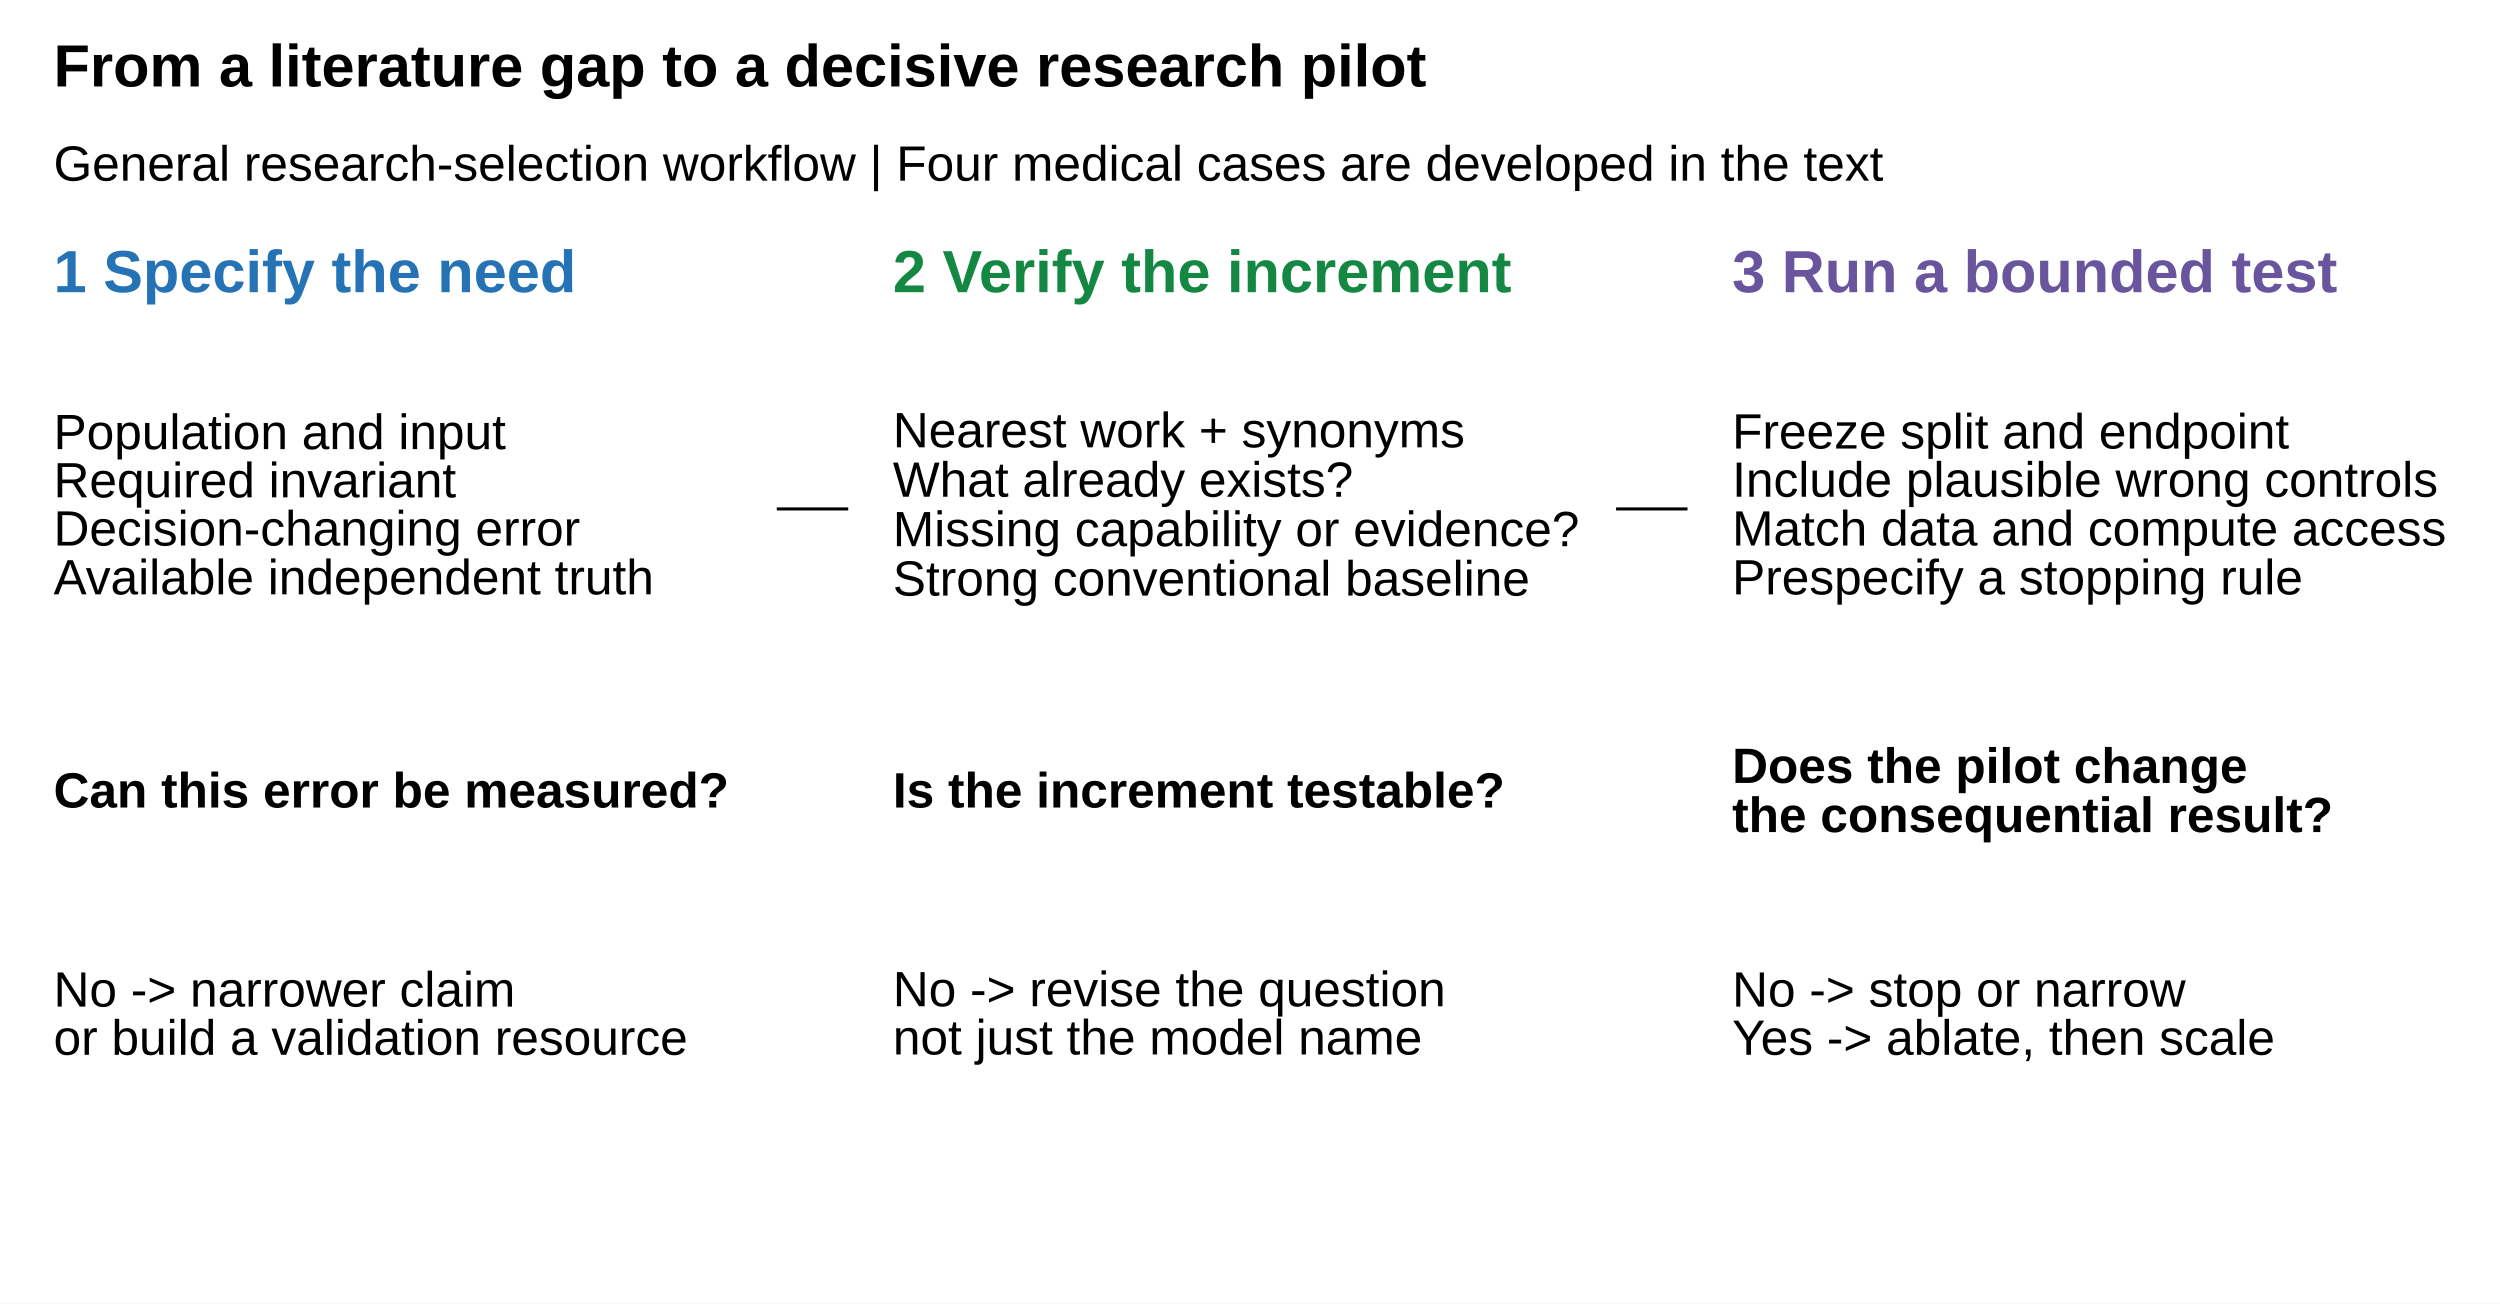
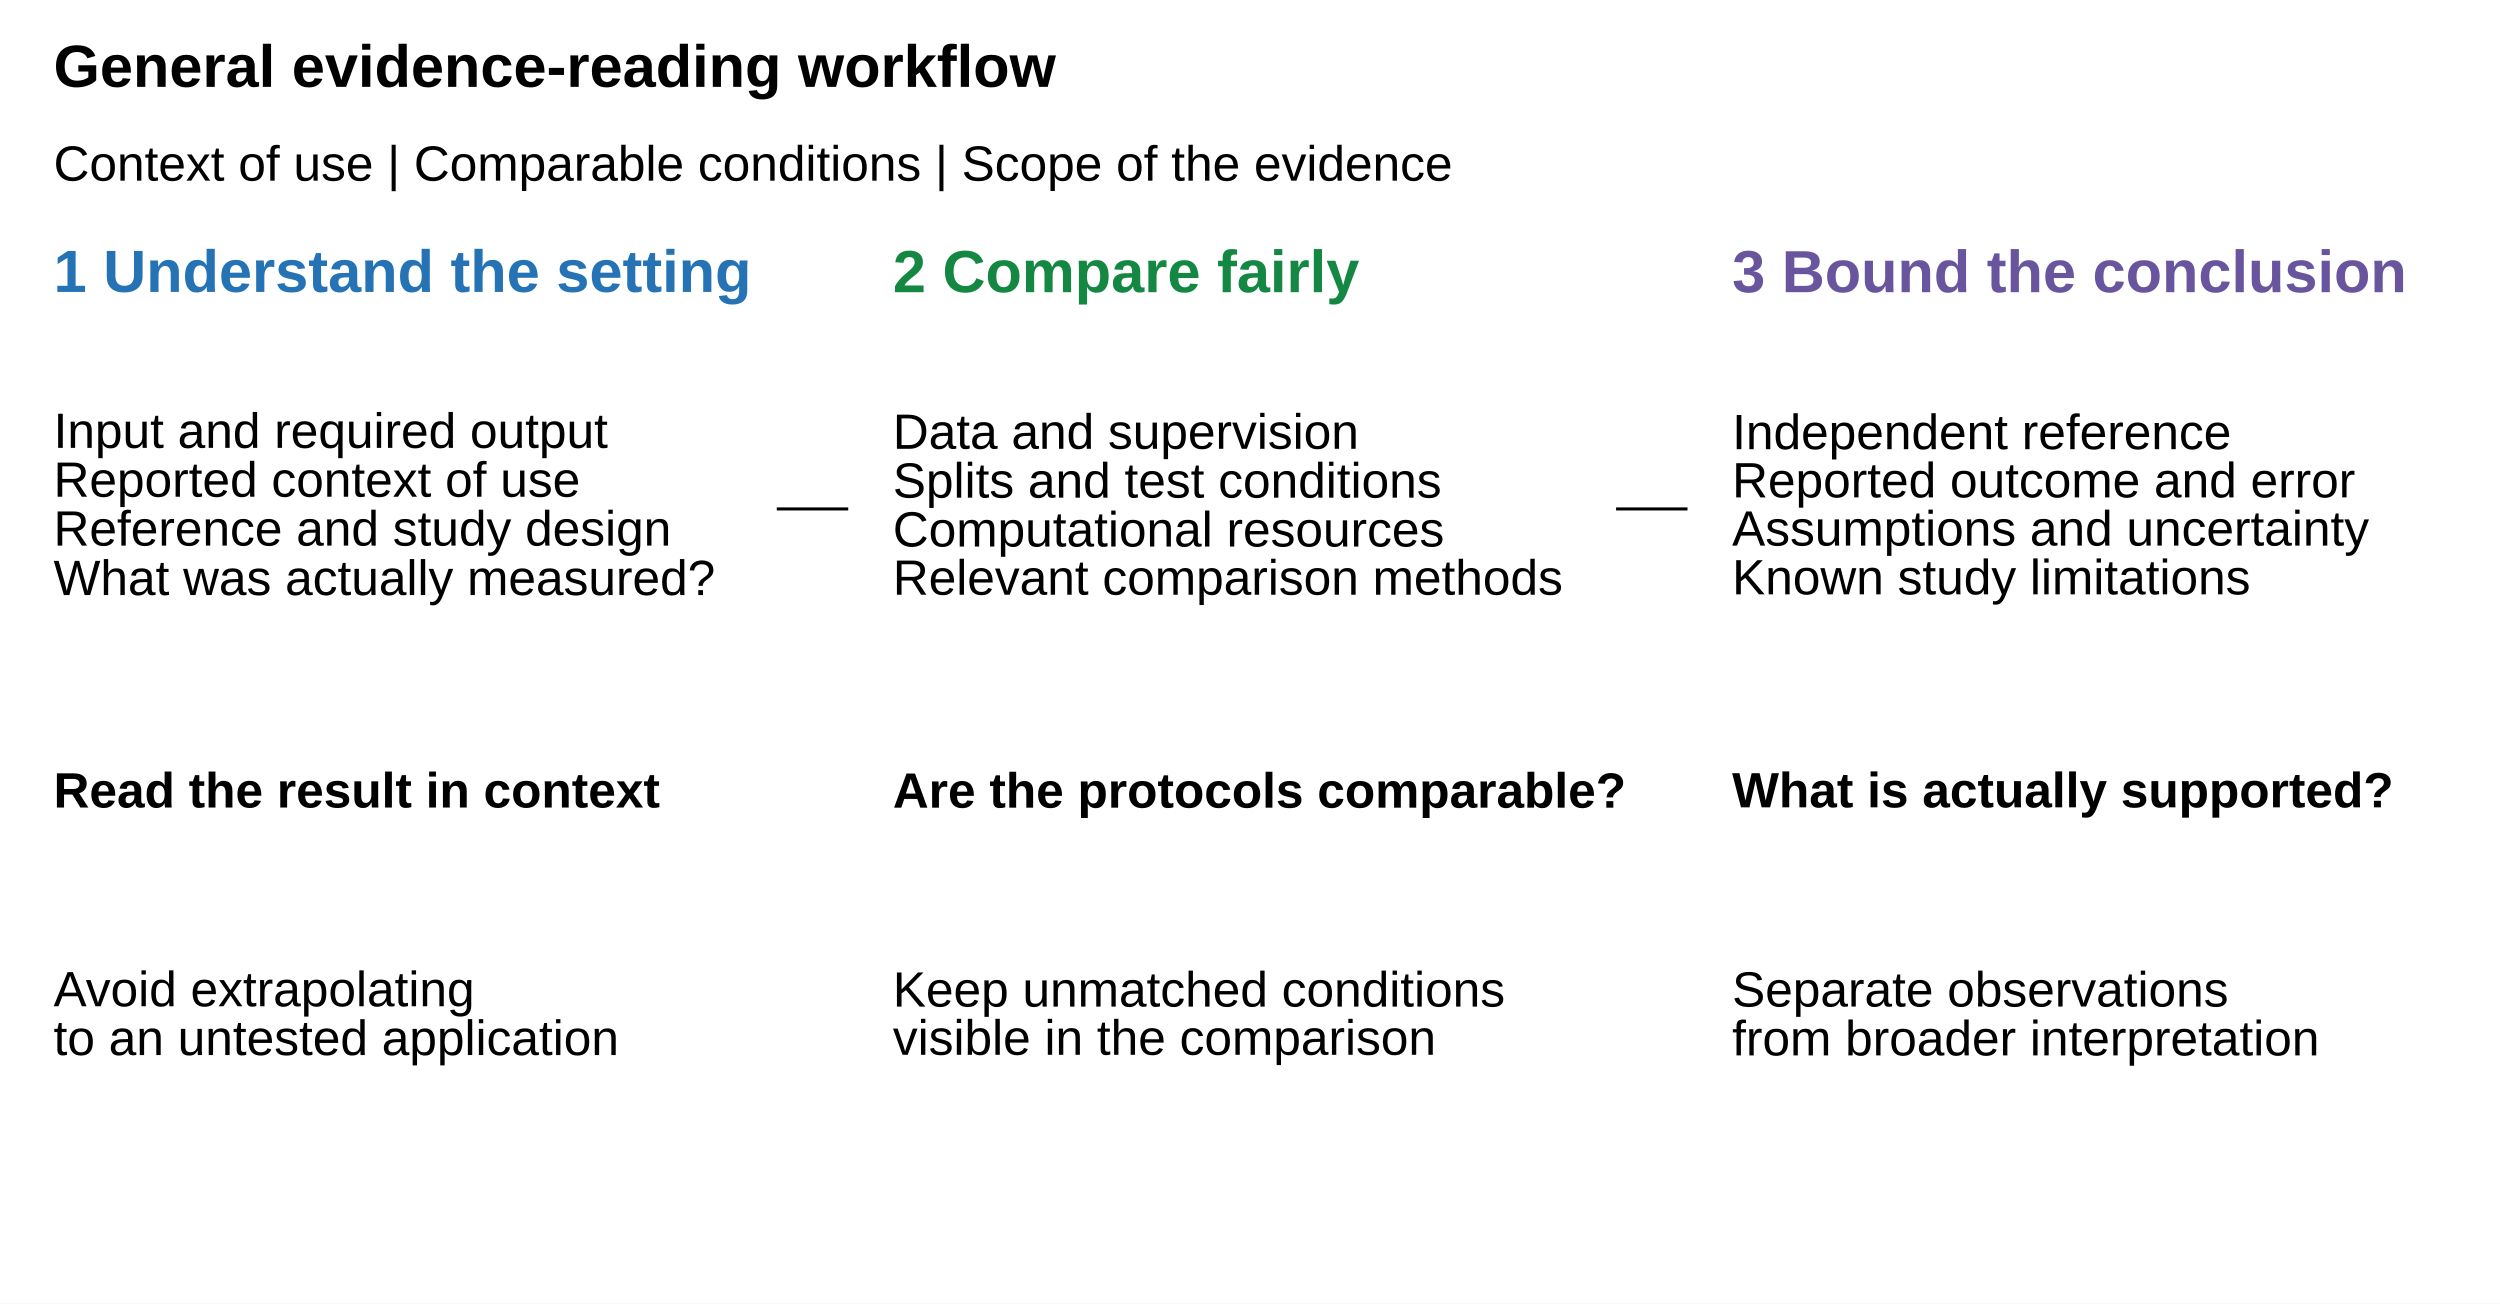
<svg xmlns="http://www.w3.org/2000/svg" width="1008pt" height="525.6pt" viewBox="0 0 1008 525.6" version="1.1">
  <defs>
    <style type="text/css">*{stroke-linejoin: round; stroke-linecap: butt}</style>
  </defs>
  <g id="figure_1">
    <g id="patch_1">
      <path d="M 0 525.6 L 1008 525.6 L 1008 0 L 0 0 z " style="fill: #ffffff" />
    </g>
    <g id="axes_1">
      <g id="line2d_1">
-         <path d="M 313.2 205.2 L 342 205.2 " clip-path="url(#p01b537fe03)" style="fill: none; stroke: #000000; stroke-width: 1.25" />
+         <path d="M 313.2 205.2 L 342 205.2 " clip-path="url(#p08065d25aa)" style="fill: none; stroke: #000000; stroke-width: 1.25" />
      </g>
      <g id="line2d_2">
-         <path d="M 651.6 205.2 L 680.4 205.2 " clip-path="url(#p01b537fe03)" style="fill: none; stroke: #000000; stroke-width: 1.25" />
+         <path d="M 651.6 205.2 L 680.4 205.2 " clip-path="url(#p08065d25aa)" style="fill: none; stroke: #000000; stroke-width: 1.25" />
      </g>
      <g id="text_1">
-         <text style="font-weight: 700; font-size: 24px; font-family: 'Arial'; text-anchor: start" x="21.6" y="34.864" transform="rotate(-0 21.6 34.86375)">From a literature gap to a decisive research pilot</text>
+         <text style="font-weight: 700; font-size: 24px; font-family: 'Arial'; text-anchor: start" x="21.6" y="35.01" transform="rotate(-0 21.6 35.01)">General evidence-reading workflow</text>
      </g>
      <g id="text_2">
-         <text style="font-size: 20px; font-family: 'Arial'; text-anchor: start" x="21.6" y="72.855" transform="rotate(-0 21.6 72.855)">General research-selection workflow | Four medical cases are developed in the text</text>
+         <text style="font-size: 20px; font-family: 'Arial'; text-anchor: start" x="21.6" y="72.855" transform="rotate(-0 21.6 72.855)">Context of use | Comparable conditions | Scope of the evidence</text>
      </g>
      <g id="text_3">
-         <text style="font-weight: 700; font-size: 24px; font-family: 'Arial'; text-anchor: start; fill: #2573b4" x="21.6" y="117.81" transform="rotate(-0 21.6 117.81)">1  Specify the need</text>
+         <text style="font-weight: 700; font-size: 24px; font-family: 'Arial'; text-anchor: start; fill: #2573b4" x="21.6" y="117.699" transform="rotate(-0 21.6 117.6994)">1  Understand the setting</text>
      </g>
      <g id="text_4">
-         <text style="font-size: 20px; font-family: 'Arial'" transform="translate(21.6 181.0993)">Population and input</text>
-         <text style="font-size: 20px; font-family: 'Arial'" transform="translate(21.6 200.5352)">Required invariant</text>
-         <text style="font-size: 20px; font-family: 'Arial'" transform="translate(21.6 219.9711)">Decision-changing error</text>
-         <text style="font-size: 20px; font-family: 'Arial'" transform="translate(21.6 239.6413)">Available independent truth</text>
+         <text style="font-size: 20px; font-family: 'Arial'" transform="translate(21.6 180.5873)">Input and required output</text>
+         <text style="font-size: 20px; font-family: 'Arial'" transform="translate(21.6 200.2864)">Reported context of use</text>
+         <text style="font-size: 20px; font-family: 'Arial'" transform="translate(21.6 219.9855)">Reference and study design</text>
+         <text style="font-size: 20px; font-family: 'Arial'" transform="translate(21.6 239.919)">What was actually measured?</text>
      </g>
      <g id="text_5">
-         <text style="font-weight: 700; font-size: 20px; font-family: 'Arial'; text-anchor: start" x="21.6" y="325.584" transform="rotate(-0 21.6 325.5844)">Can this error be measured?</text>
+         <text style="font-weight: 700; font-size: 20px; font-family: 'Arial'; text-anchor: start" x="21.6" y="325.584" transform="rotate(-0 21.6 325.5844)">Read the result in context</text>
      </g>
      <g id="text_6">
-         <text style="font-size: 20px; font-family: 'Arial'" transform="translate(21.6 405.8524)">No -&gt; narrower claim</text>
-         <text style="font-size: 20px; font-family: 'Arial'" transform="translate(21.6 425.2883)">or build a validation resource</text>
+         <text style="font-size: 20px; font-family: 'Arial'" transform="translate(21.6 405.7352)">Avoid extrapolating</text>
+         <text style="font-size: 20px; font-family: 'Arial'" transform="translate(21.6 425.4054)">to an untested application</text>
      </g>
      <g id="text_7">
-         <text style="font-weight: 700; font-size: 24px; font-family: 'Arial'; text-anchor: start; fill: #148843" x="360" y="117.81" transform="rotate(-0 360 117.81)">2  Verify the increment</text>
+         <text style="font-weight: 700; font-size: 24px; font-family: 'Arial'; text-anchor: start; fill: #148843" x="360" y="117.81" transform="rotate(-0 360 117.81)">2  Compare fairly</text>
      </g>
      <g id="text_8">
-         <text style="font-size: 20px; font-family: 'Arial'" transform="translate(360 180.3529)">Nearest work + synonyms</text>
-         <text style="font-size: 20px; font-family: 'Arial'" transform="translate(360 200.2864)">What already exists?</text>
-         <text style="font-size: 20px; font-family: 'Arial'" transform="translate(360 220.2199)">Missing capability or evidence?</text>
-         <text style="font-size: 20px; font-family: 'Arial'" transform="translate(360 240.1534)">Strong conventional baseline</text>
+         <text style="font-size: 20px; font-family: 'Arial'" transform="translate(360 180.9532)">Data and supervision</text>
+         <text style="font-size: 20px; font-family: 'Arial'" transform="translate(360 200.6524)">Splits and test conditions</text>
+         <text style="font-size: 20px; font-family: 'Arial'" transform="translate(360 220.3515)">Computational resources</text>
+         <text style="font-size: 20px; font-family: 'Arial'" transform="translate(360 239.7874)">Relevant comparison methods</text>
      </g>
      <g id="text_9">
-         <text style="font-weight: 700; font-size: 20px; font-family: 'Arial'; text-anchor: start" x="360" y="325.584" transform="rotate(-0 360 325.5844)">Is the increment testable?</text>
+         <text style="font-weight: 700; font-size: 20px; font-family: 'Arial'; text-anchor: start" x="360" y="325.658" transform="rotate(-0 360 325.6578)">Are the protocols comparable?</text>
      </g>
      <g id="text_10">
-         <text style="font-size: 20px; font-family: 'Arial'" transform="translate(360 405.7352)">No -&gt; revise the question</text>
-         <text style="font-size: 20px; font-family: 'Arial'" transform="translate(360 425.1711)">not just the model name</text>
+         <text style="font-size: 20px; font-family: 'Arial'" transform="translate(360 405.8524)">Keep unmatched conditions</text>
+         <text style="font-size: 20px; font-family: 'Arial'" transform="translate(360 425.2883)">visible in the comparison</text>
      </g>
      <g id="text_11">
-         <text style="font-weight: 700; font-size: 24px; font-family: 'Arial'; text-anchor: start; fill: #68559d" x="698.4" y="117.821" transform="rotate(-0 698.4 117.8213)">3  Run a bounded test</text>
+         <text style="font-weight: 700; font-size: 24px; font-family: 'Arial'; text-anchor: start; fill: #68559d" x="698.4" y="117.821" transform="rotate(-0 698.4 117.8213)">3  Bound the conclusion</text>
      </g>
      <g id="text_12">
-         <text style="font-size: 20px; font-family: 'Arial'" transform="translate(698.4 180.8505)">Freeze split and endpoint</text>
-         <text style="font-size: 20px; font-family: 'Arial'" transform="translate(698.4 200.2864)">Include plausible wrong controls</text>
-         <text style="font-size: 20px; font-family: 'Arial'" transform="translate(698.4 219.9566)">Match data and compute access</text>
-         <text style="font-size: 20px; font-family: 'Arial'" transform="translate(698.4 239.6558)">Prespecify a stopping rule</text>
+         <text style="font-size: 20px; font-family: 'Arial'" transform="translate(698.4 181.104)">Independent reference</text>
+         <text style="font-size: 20px; font-family: 'Arial'" transform="translate(698.4 200.5399)">Reported outcome and error</text>
+         <text style="font-size: 20px; font-family: 'Arial'" transform="translate(698.4 219.9758)">Assumptions and uncertainty</text>
+         <text style="font-size: 20px; font-family: 'Arial'" transform="translate(698.4 239.646)">Known study limitations</text>
      </g>
      <g id="text_13">
-         <text style="font-weight: 700; font-size: 20px; font-family: 'Arial'" transform="translate(698.4 315.6699)">Does the pilot change</text>
-         <text style="font-weight: 700; font-size: 20px; font-family: 'Arial'" transform="translate(698.4 335.4988)">the consequential result?</text>
+         <text style="font-weight: 700; font-size: 20px; font-family: 'Arial'; text-anchor: start" x="698.4" y="325.527" transform="rotate(-0 698.4 325.5266)">What is actually supported?</text>
      </g>
      <g id="text_14">
-         <text style="font-size: 20px; font-family: 'Arial'" transform="translate(698.4 405.8524)">No -&gt; stop or narrow</text>
-         <text style="font-size: 20px; font-family: 'Arial'" transform="translate(698.4 425.2883)">Yes -&gt; ablate, then scale</text>
+         <text style="font-size: 20px; font-family: 'Arial'" transform="translate(698.4 405.8426)">Separate observations</text>
+         <text style="font-size: 20px; font-family: 'Arial'" transform="translate(698.4 425.5417)">from broader interpretation</text>
      </g>
    </g>
  </g>
  <defs>
-     <clipPath id="p01b537fe03">
+     <clipPath id="p08065d25aa">
      <rect x="0" y="0" width="1008" height="525.6" />
    </clipPath>
  </defs>
</svg>
